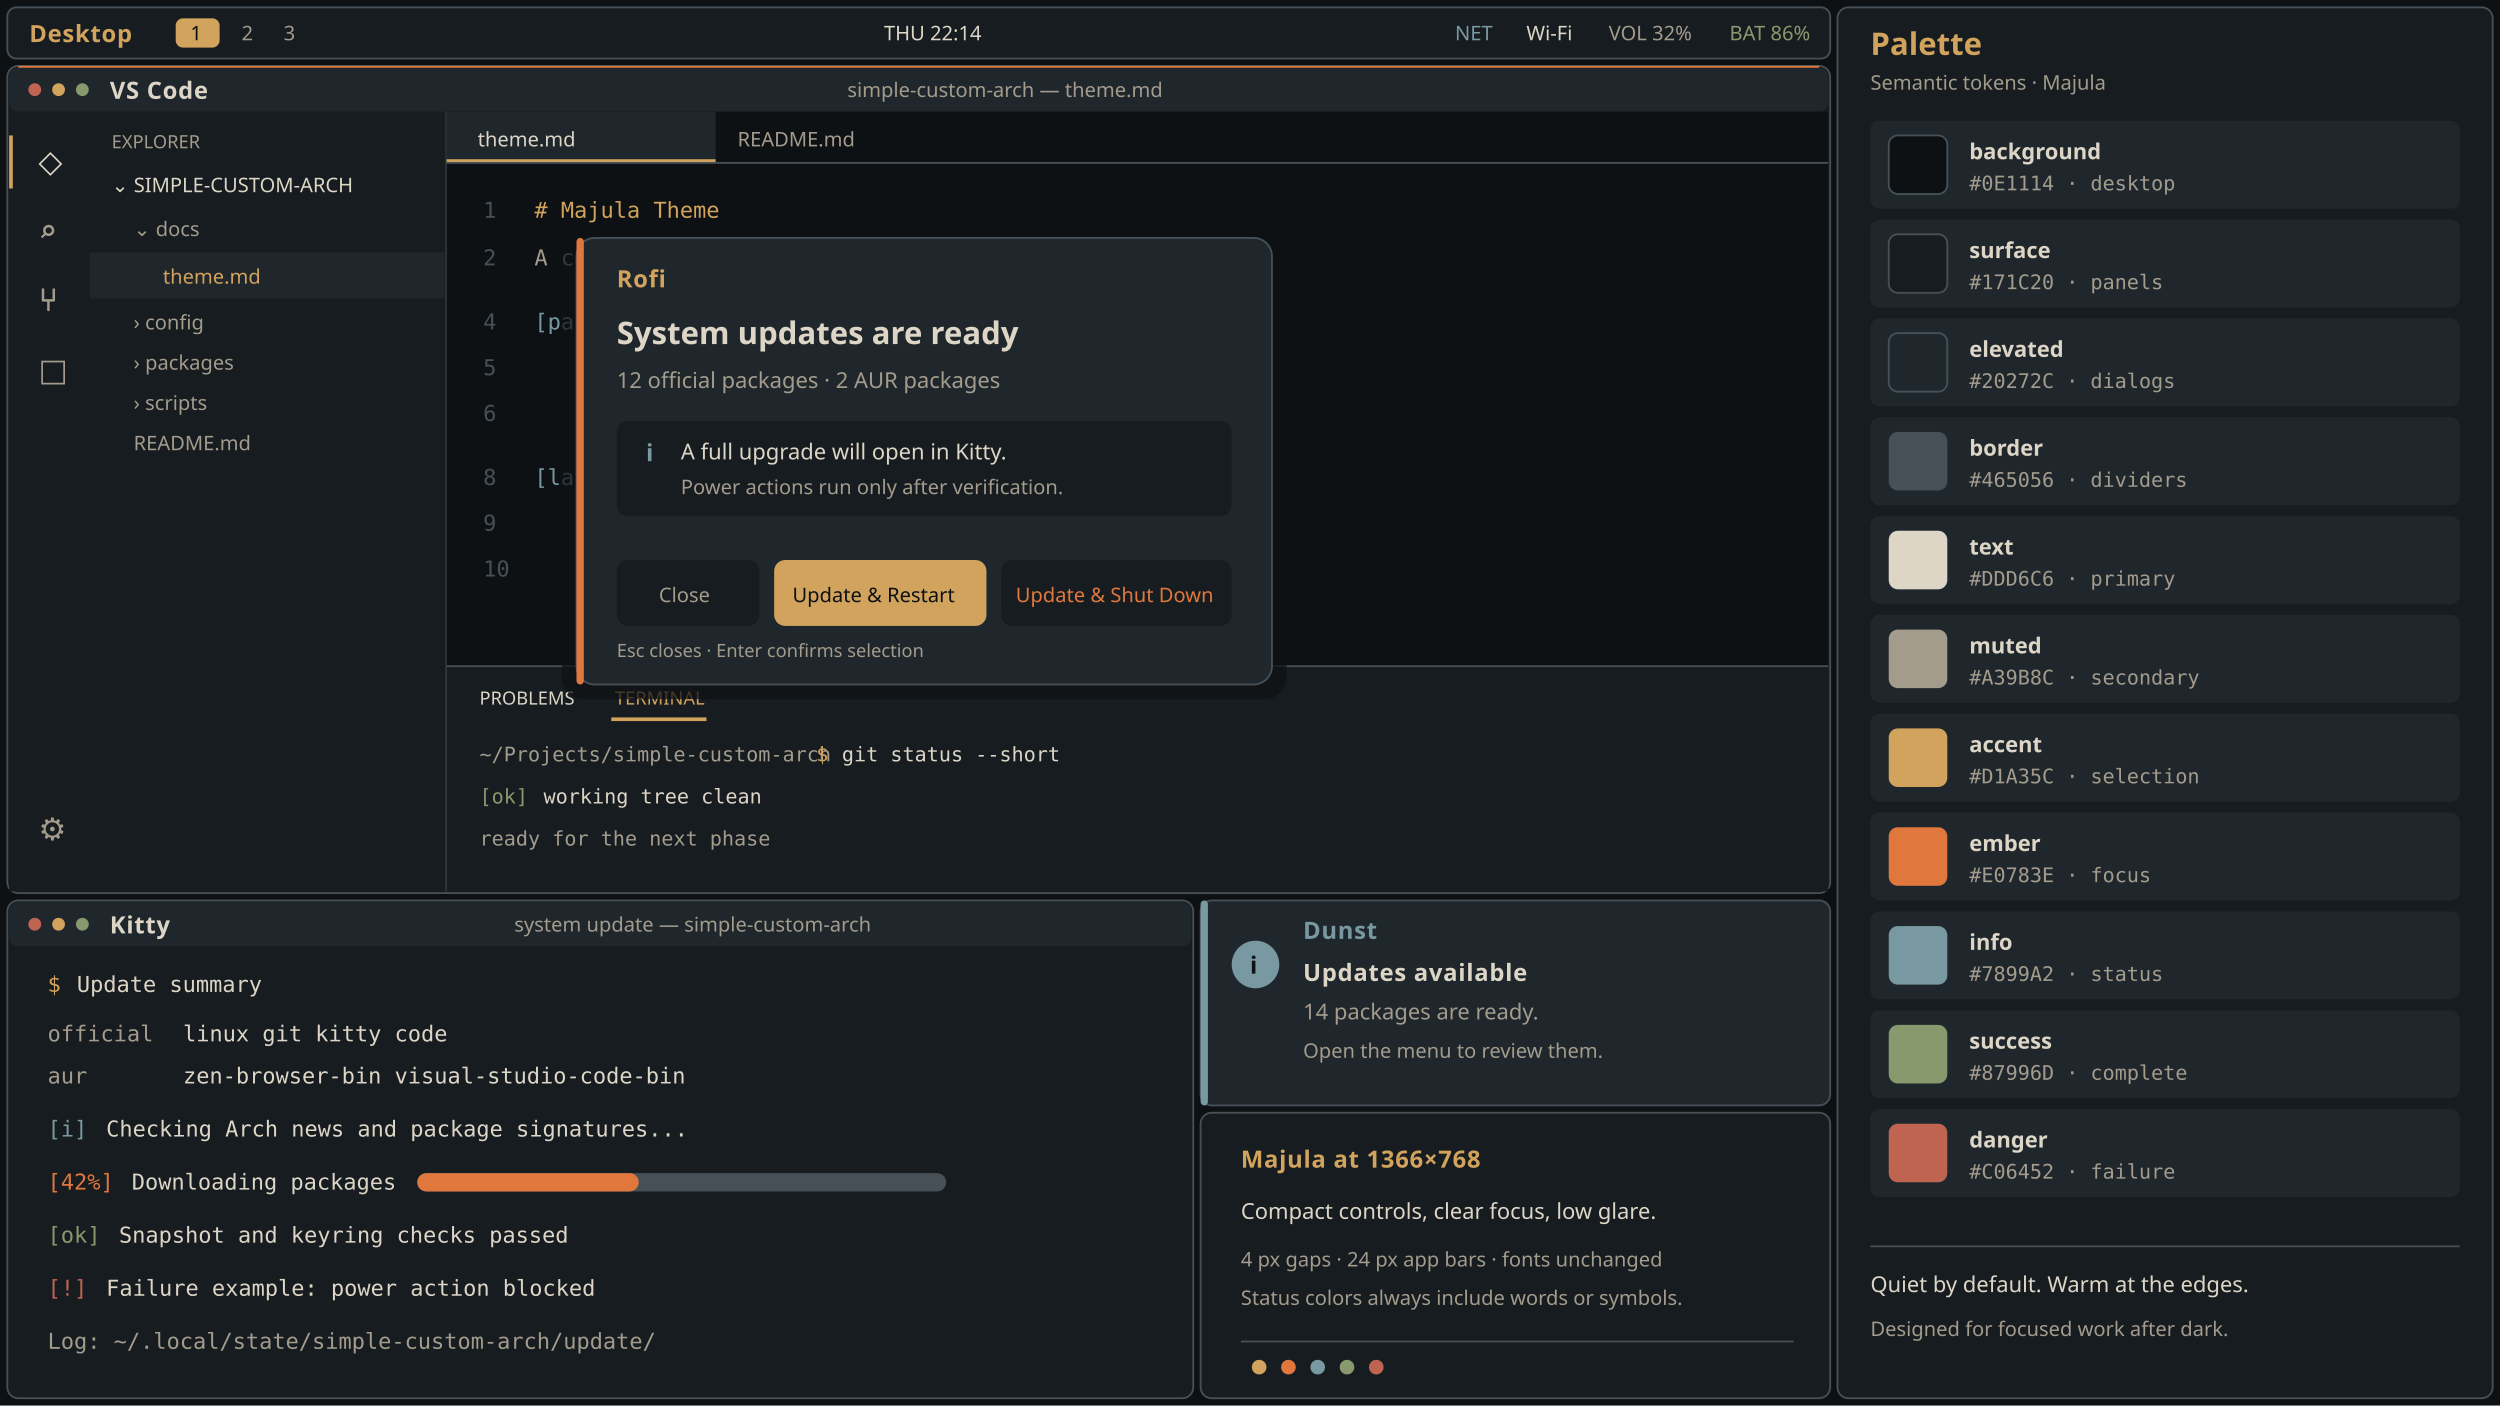
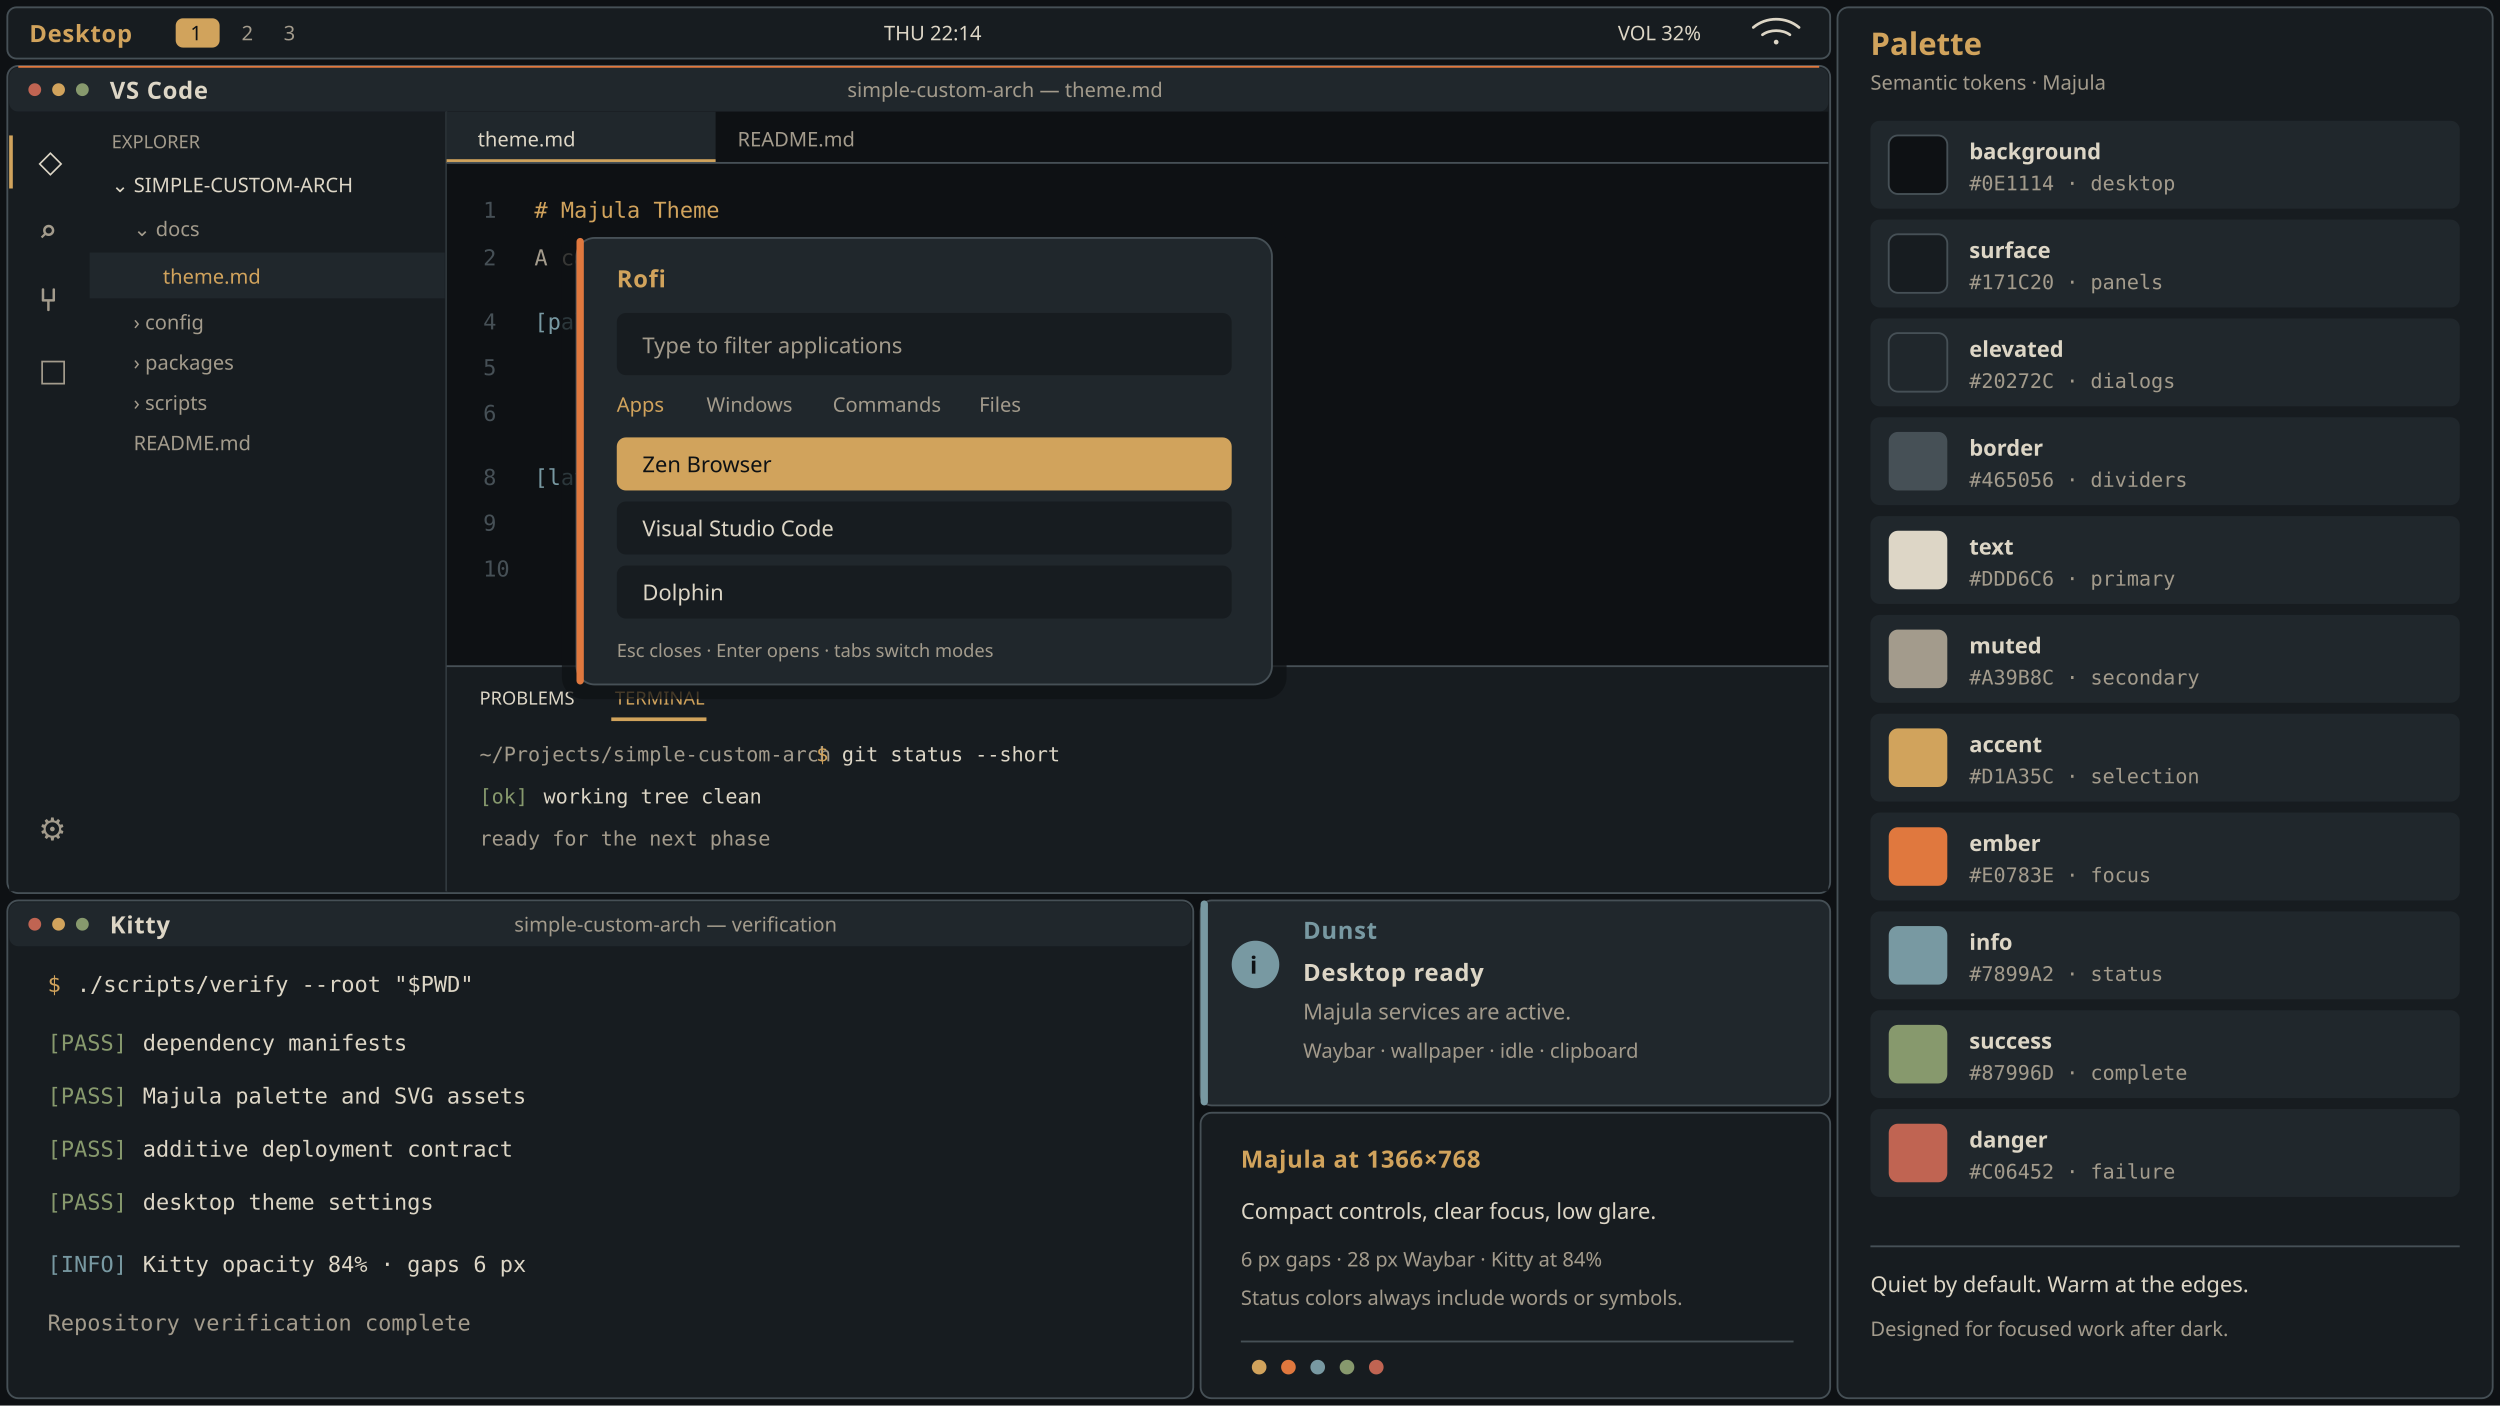
<svg xmlns="http://www.w3.org/2000/svg" width="1366" height="768" viewBox="0 0 1366 768" role="img" aria-labelledby="title description">
  <style>
    .background { fill: #0E1114; }
    .surface { fill: #171C20; }
    .elevated { fill: #20272C; }
    .border { fill: #465056; }
    .text { fill: #DDD6C6; }
    .muted { fill: #A39B8C; }
    .accent { fill: #D1A35C; }
    .ember { fill: #E0783E; }
    .info { fill: #7899A2; }
    .success { fill: #87996D; }
    .danger { fill: #C06452; }
    .panel { fill: #171C20; stroke: #465056; stroke-width: 1; }
    .raised { fill: #20272C; stroke: #465056; stroke-width: 1; }
    .rule { stroke: #465056; stroke-width: 1; }
    .focus-rule { stroke: #E0783E; stroke-width: 2; }
    .ui { font-family: sans-serif; }
    .code { font-family: monospace; }
    .xs { font-size: 10px; }
    .sm { font-size: 11px; }
    .body { font-size: 12px; }
    .label { font-size: 13px; font-weight: 700; letter-spacing: .4px; }
    .title { font-size: 17px; font-weight: 700; }
    .swatch-name { font-size: 12px; font-weight: 700; }
    .swatch-value { font-size: 11px; }
  </style>
  <rect class="background" width="1366" height="768" />
  <g id="desktop" class="ui">
    <rect class="panel" x="4" y="4" width="996" height="28" rx="5" />
    <text class="accent label" x="16" y="23">Desktop</text>
    <rect class="accent" x="96" y="10" width="24" height="16" rx="4" />
    <text class="background sm" x="104" y="22">1</text>
    <text class="muted sm" x="132" y="22">2</text>
    <text class="muted sm" x="155" y="22">3</text>
    <text class="text sm" x="483" y="22">THU 22:14</text>
-     <text class="info sm" x="795" y="22">NET</text>
-     <text class="text sm" x="834" y="22">Wi-Fi</text>
-     <text class="muted sm" x="879" y="22">VOL 32%</text>
-     <text class="success sm" x="945" y="22">BAT 86%</text>
+     <text class="text sm" x="884" y="22">VOL 32%</text>
+     <path d="M958 15c7-6 18-6 25 0M963 19c4-3 11-3 15 0" fill="none" stroke="#DDD6C6" stroke-linecap="round" stroke-width="1.5" />
+     <circle cx="970.5" cy="23" r="1.3" fill="#DDD6C6" />
  </g>
  <g id="vscode" class="ui">
    <rect class="panel" x="4" y="36" width="996" height="452" rx="6" />
    <path class="focus-rule" d="M10 37 H994" />
    <rect class="elevated" x="5" y="37" width="994" height="24" rx="5" />
    <circle class="danger" cx="19" cy="49" r="3.5" />
    <circle class="accent" cx="32" cy="49" r="3.5" />
    <circle class="success" cx="45" cy="49" r="3.5" />
    <text class="text label" x="60" y="54">VS Code</text>
    <text class="muted sm" x="463" y="53">simple-custom-arch — theme.md</text>
    <rect class="surface" x="5" y="61" width="43" height="426" />
    <rect class="accent" x="5" y="74" width="2" height="29" />
    <text class="text title" x="21" y="94">◇</text>
    <text class="muted title" x="21" y="132">⌕</text>
    <text class="muted title" x="21" y="170">⑂</text>
    <text class="muted title" x="21" y="208">□</text>
    <text class="muted title" x="21" y="459">⚙</text>
    <rect class="surface" x="48" y="61" width="196" height="426" />
    <line class="rule" x1="244" y1="61" x2="244" y2="487" />
    <text class="muted xs" x="61" y="81">EXPLORER</text>
    <text class="text sm" x="61" y="105">⌄ SIMPLE-CUSTOM-ARCH</text>
    <text class="muted sm" x="73" y="129">⌄ docs</text>
    <rect class="elevated" x="49" y="138" width="194" height="25" />
    <text class="accent sm" x="89" y="155">theme.md</text>
    <text class="muted sm" x="73" y="180">› config</text>
    <text class="muted sm" x="73" y="202">› packages</text>
    <text class="muted sm" x="73" y="224">› scripts</text>
    <text class="muted sm" x="73" y="246">README.md</text>
    <rect class="background" x="244" y="61" width="755" height="303" />
    <rect class="elevated" x="244" y="61" width="147" height="28" />
    <rect class="accent" x="244" y="87" width="147" height="2" />
    <text class="text sm" x="261" y="80">theme.md</text>
    <text class="muted sm" x="403" y="80">README.md</text>
    <line class="rule" x1="244" y1="89" x2="999" y2="89" />
    <g class="code body">
      <text class="border" x="264" y="119">1</text>
      <text class="accent" x="292" y="119"># Majula Theme</text>
      <text class="border" x="264" y="145">2</text>
      <text class="muted" x="292" y="145">A calm desktop for late-night work.</text>
      <text class="border" x="264" y="180">4</text>
      <text class="info" x="292" y="180">[palette]</text>
      <text class="text" x="367" y="180">background</text>
      <text class="ember" x="460" y="180">=</text>
      <text class="success" x="479" y="180">"#0E1114"</text>
      <text class="border" x="264" y="205">5</text>
      <text class="text" x="367" y="205">surface</text>
      <text class="ember" x="439" y="205">=</text>
      <text class="success" x="458" y="205">"#171C20"</text>
      <text class="border" x="264" y="230">6</text>
      <text class="text" x="367" y="230">accent</text>
      <text class="ember" x="430" y="230">=</text>
      <text class="success" x="449" y="230">"#D1A35C"</text>
      <text class="border" x="264" y="265">8</text>
      <text class="info" x="292" y="265">[layout]</text>
      <text class="muted" x="367" y="265"># compact at 1366x768</text>
      <text class="border" x="264" y="290">9</text>
      <text class="text" x="367" y="290">gaps</text>
      <text class="ember" x="412" y="290">=</text>
      <text class="accent" x="431" y="290">6</text>
      <text class="border" x="264" y="315">10</text>
      <text class="text" x="367" y="315">titlebar</text>
      <text class="ember" x="439" y="315">=</text>
      <text class="accent" x="458" y="315">24</text>
    </g>
    <rect class="surface" x="244" y="364" width="755" height="123" />
    <line class="rule" x1="244" y1="364" x2="999" y2="364" />
    <text class="text xs" x="262" y="385">PROBLEMS</text>
    <text class="accent xs" x="336" y="385">TERMINAL</text>
    <rect class="accent" x="334" y="392" width="52" height="2" />
    <g class="code sm">
      <text class="muted" x="262" y="416">~/Projects/simple-custom-arch</text>
      <text class="accent" x="446" y="416">$</text>
      <text class="text" x="460" y="416">git status --short</text>
      <text class="success" x="262" y="439">[ok]</text>
      <text class="text" x="297" y="439">working tree clean</text>
      <text class="muted" x="262" y="462">ready for the next phase</text>
    </g>
  </g>
  <g id="rofi" class="ui">
    <rect x="307" y="122" width="396" height="260" rx="12" fill="#0E1114" opacity=".72" />
    <rect class="raised" x="315" y="130" width="380" height="244" rx="10" />
    <rect class="ember" x="315" y="130" width="4" height="244" rx="2" />
    <text class="accent label" x="337" y="157">Rofi</text>
-     <text class="text title" x="337" y="188">System updates are ready</text>
-     <text class="muted body" x="337" y="212">12 official packages · 2 AUR packages</text>
-     <rect class="surface" x="337" y="230" width="336" height="52" rx="6" />
-     <text class="info label" x="353" y="252">i</text>
-     <text class="text body" x="372" y="251">A full upgrade will open in Kitty.</text>
-     <text class="muted sm" x="372" y="270">Power actions run only after verification.</text>
-     <rect class="surface" x="337" y="306" width="78" height="36" rx="6" />
-     <text class="muted sm" x="360" y="329">Close</text>
-     <rect class="accent" x="423" y="306" width="116" height="36" rx="6" />
-     <text class="background sm" x="433" y="329">Update &amp; Restart</text>
-     <rect class="surface" x="547" y="306" width="126" height="36" rx="6" />
-     <text class="ember sm" x="555" y="329">Update &amp; Shut Down</text>
-     <text class="muted xs" x="337" y="359">Esc closes · Enter confirms selection</text>
+     <rect class="surface" x="337" y="171" width="336" height="34" rx="5" />
+     <text class="muted body" x="351" y="193">Type to filter applications</text>
+     <text class="accent sm" x="337" y="225">Apps</text>
+     <text class="muted sm" x="386" y="225">Windows</text>
+     <text class="muted sm" x="455" y="225">Commands</text>
+     <text class="muted sm" x="535" y="225">Files</text>
+     <rect class="accent" x="337" y="239" width="336" height="29" rx="5" />
+     <text class="background body" x="351" y="258">Zen Browser</text>
+     <rect class="surface" x="337" y="274" width="336" height="29" rx="5" />
+     <text class="text body" x="351" y="293">Visual Studio Code</text>
+     <rect class="surface" x="337" y="309" width="336" height="29" rx="5" />
+     <text class="text body" x="351" y="328">Dolphin</text>
+     <text class="muted xs" x="337" y="359">Esc closes · Enter opens · tabs switch modes</text>
  </g>
  <g id="kitty" class="ui">
    <rect class="panel" x="4" y="492" width="648" height="272" rx="6" />
    <rect class="elevated" x="5" y="493" width="646" height="24" rx="5" />
    <circle class="danger" cx="19" cy="505" r="3.5" />
    <circle class="accent" cx="32" cy="505" r="3.5" />
    <circle class="success" cx="45" cy="505" r="3.5" />
    <text class="text label" x="60" y="510">Kitty</text>
-     <text class="muted sm" x="281" y="509">system update — simple-custom-arch</text>
+     <text class="muted sm" x="281" y="509">simple-custom-arch — verification</text>
    <g class="code body">
      <text class="accent" x="26" y="542">$</text>
-       <text class="text" x="42" y="542">Update summary</text>
-       <text class="muted" x="26" y="569">official</text>
-       <text class="text" x="100" y="569">linux  git  kitty  code</text>
-       <text class="muted" x="26" y="592">aur</text>
-       <text class="text" x="100" y="592">zen-browser-bin  visual-studio-code-bin</text>
-       <text class="info" x="26" y="621">[i]</text>
-       <text class="text" x="58" y="621">Checking Arch news and package signatures...</text>
-       <text class="ember" x="26" y="650">[42%]</text>
-       <text class="text" x="72" y="650">Downloading packages</text>
-       <rect class="border" x="228" y="641" width="289" height="10" rx="5" />
-       <rect class="ember" x="228" y="641" width="121" height="10" rx="5" />
-       <text class="success" x="26" y="679">[ok]</text>
-       <text class="text" x="65" y="679">Snapshot and keyring checks passed</text>
-       <text class="danger" x="26" y="708">[!]</text>
-       <text class="text" x="58" y="708">Failure example: power action blocked</text>
-       <text class="muted" x="26" y="737">Log: ~/.local/state/simple-custom-arch/update/</text>
+       <text class="text" x="42" y="542">./scripts/verify --root "$PWD"</text>
+       <text class="success" x="26" y="574">[PASS]</text>
+       <text class="text" x="78" y="574">dependency manifests</text>
+       <text class="success" x="26" y="603">[PASS]</text>
+       <text class="text" x="78" y="603">Majula palette and SVG assets</text>
+       <text class="success" x="26" y="632">[PASS]</text>
+       <text class="text" x="78" y="632">additive deployment contract</text>
+       <text class="success" x="26" y="661">[PASS]</text>
+       <text class="text" x="78" y="661">desktop theme settings</text>
+       <text class="info" x="26" y="695">[INFO]</text>
+       <text class="text" x="78" y="695">Kitty opacity 84% · gaps 6 px</text>
+       <text class="muted" x="26" y="727">Repository verification complete</text>
    </g>
  </g>
  <g id="dunst" class="ui">
    <rect class="raised" x="656" y="492" width="344" height="112" rx="6" />
    <rect class="info" x="656" y="492" width="4" height="112" rx="2" />
    <circle class="info" cx="686" cy="527" r="13" />
    <text class="background label" x="683" y="532">i</text>
    <text class="info label" x="712" y="513">Dunst</text>
-     <text class="text label" x="712" y="536">Updates available</text>
-     <text class="muted body" x="712" y="557">14 packages are ready.</text>
-     <text class="muted sm" x="712" y="578">Open the menu to review them.</text>
+     <text class="text label" x="712" y="536">Desktop ready</text>
+     <text class="muted body" x="712" y="557">Majula services are active.</text>
+     <text class="muted sm" x="712" y="578">Waybar · wallpaper · idle · clipboard</text>
    <rect class="panel" x="656" y="608" width="344" height="156" rx="6" />
    <text class="accent label" x="678" y="638">Majula at 1366×768</text>
    <text class="text body" x="678" y="666">Compact controls, clear focus, low glare.</text>
-     <text class="muted sm" x="678" y="692">4 px gaps · 24 px app bars · fonts unchanged</text>
+     <text class="muted sm" x="678" y="692">6 px gaps · 28 px Waybar · Kitty at 84%</text>
    <text class="muted sm" x="678" y="713">Status colors always include words or symbols.</text>
    <line class="rule" x1="678" y1="733" x2="980" y2="733" />
    <circle class="accent" cx="688" cy="747" r="4" />
    <circle class="ember" cx="704" cy="747" r="4" />
    <circle class="info" cx="720" cy="747" r="4" />
    <circle class="success" cx="736" cy="747" r="4" />
    <circle class="danger" cx="752" cy="747" r="4" />
  </g>
  <g id="palette" class="ui">
    <rect class="panel" x="1004" y="4" width="358" height="760" rx="6" />
    <text class="accent title" x="1022" y="30">Palette</text>
    <text class="muted sm" x="1022" y="49">Semantic tokens · Majula</text>
    <g transform="translate(1022 66)">
      <rect class="elevated" width="322" height="48" rx="5" />
      <rect class="background" x="10" y="8" width="32" height="32" rx="5" stroke="#465056" />
      <text class="text swatch-name" x="54" y="21">background</text>
      <text class="muted code swatch-value" x="54" y="38">#0E1114 · desktop</text>
    </g>
    <g transform="translate(1022 120)">
      <rect class="elevated" width="322" height="48" rx="5" />
      <rect class="surface" x="10" y="8" width="32" height="32" rx="5" stroke="#465056" />
      <text class="text swatch-name" x="54" y="21">surface</text>
      <text class="muted code swatch-value" x="54" y="38">#171C20 · panels</text>
    </g>
    <g transform="translate(1022 174)">
      <rect class="elevated" width="322" height="48" rx="5" />
      <rect class="elevated" x="10" y="8" width="32" height="32" rx="5" stroke="#465056" />
      <text class="text swatch-name" x="54" y="21">elevated</text>
      <text class="muted code swatch-value" x="54" y="38">#20272C · dialogs</text>
    </g>
    <g transform="translate(1022 228)">
      <rect class="elevated" width="322" height="48" rx="5" />
      <rect class="border" x="10" y="8" width="32" height="32" rx="5" />
      <text class="text swatch-name" x="54" y="21">border</text>
      <text class="muted code swatch-value" x="54" y="38">#465056 · dividers</text>
    </g>
    <g transform="translate(1022 282)">
      <rect class="elevated" width="322" height="48" rx="5" />
      <rect class="text" x="10" y="8" width="32" height="32" rx="5" />
      <text class="text swatch-name" x="54" y="21">text</text>
      <text class="muted code swatch-value" x="54" y="38">#DDD6C6 · primary</text>
    </g>
    <g transform="translate(1022 336)">
      <rect class="elevated" width="322" height="48" rx="5" />
      <rect class="muted" x="10" y="8" width="32" height="32" rx="5" />
      <text class="text swatch-name" x="54" y="21">muted</text>
      <text class="muted code swatch-value" x="54" y="38">#A39B8C · secondary</text>
    </g>
    <g transform="translate(1022 390)">
      <rect class="elevated" width="322" height="48" rx="5" />
      <rect class="accent" x="10" y="8" width="32" height="32" rx="5" />
      <text class="text swatch-name" x="54" y="21">accent</text>
      <text class="muted code swatch-value" x="54" y="38">#D1A35C · selection</text>
    </g>
    <g transform="translate(1022 444)">
      <rect class="elevated" width="322" height="48" rx="5" />
      <rect class="ember" x="10" y="8" width="32" height="32" rx="5" />
      <text class="text swatch-name" x="54" y="21">ember</text>
      <text class="muted code swatch-value" x="54" y="38">#E0783E · focus</text>
    </g>
    <g transform="translate(1022 498)">
      <rect class="elevated" width="322" height="48" rx="5" />
      <rect class="info" x="10" y="8" width="32" height="32" rx="5" />
      <text class="text swatch-name" x="54" y="21">info</text>
      <text class="muted code swatch-value" x="54" y="38">#7899A2 · status</text>
    </g>
    <g transform="translate(1022 552)">
      <rect class="elevated" width="322" height="48" rx="5" />
      <rect class="success" x="10" y="8" width="32" height="32" rx="5" />
      <text class="text swatch-name" x="54" y="21">success</text>
      <text class="muted code swatch-value" x="54" y="38">#87996D · complete</text>
    </g>
    <g transform="translate(1022 606)">
      <rect class="elevated" width="322" height="48" rx="5" />
      <rect class="danger" x="10" y="8" width="32" height="32" rx="5" />
      <text class="text swatch-name" x="54" y="21">danger</text>
      <text class="muted code swatch-value" x="54" y="38">#C06452 · failure</text>
    </g>
    <line class="rule" x1="1022" y1="681" x2="1344" y2="681" />
    <text class="text body" x="1022" y="706">Quiet by default. Warm at the edges.</text>
    <text class="muted sm" x="1022" y="730">Designed for focused work after dark.</text>
  </g>
</svg>
